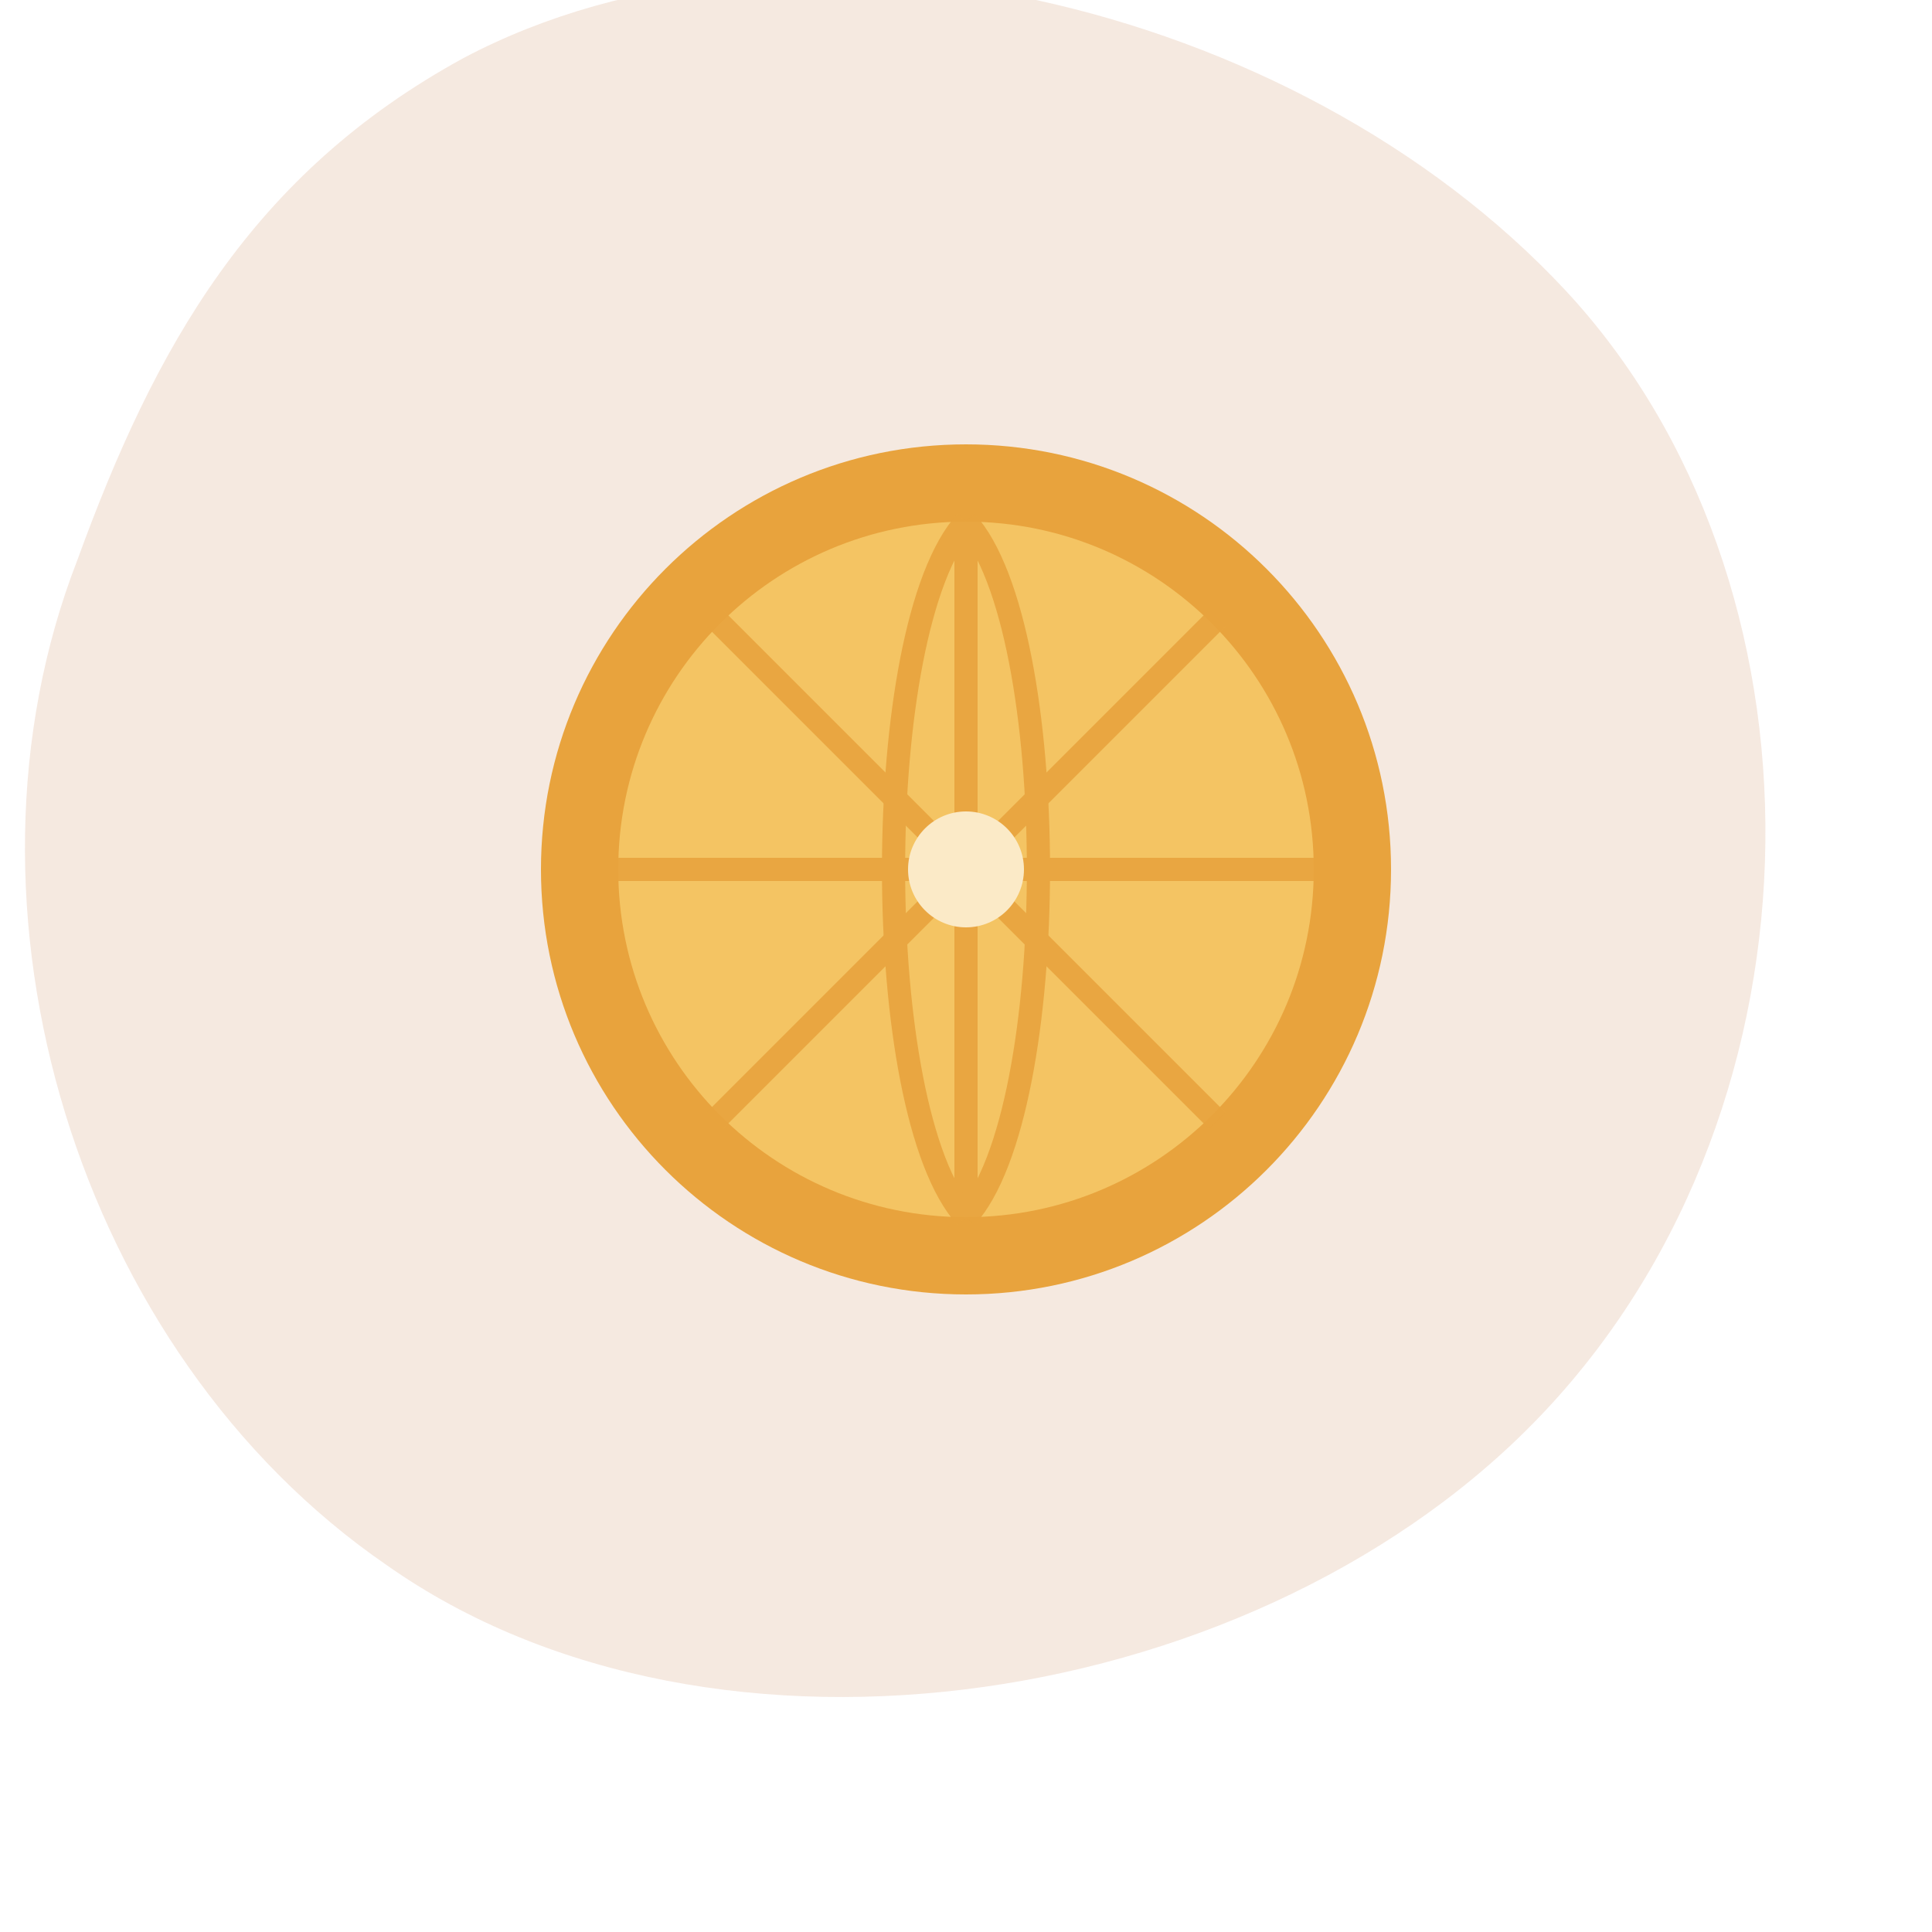
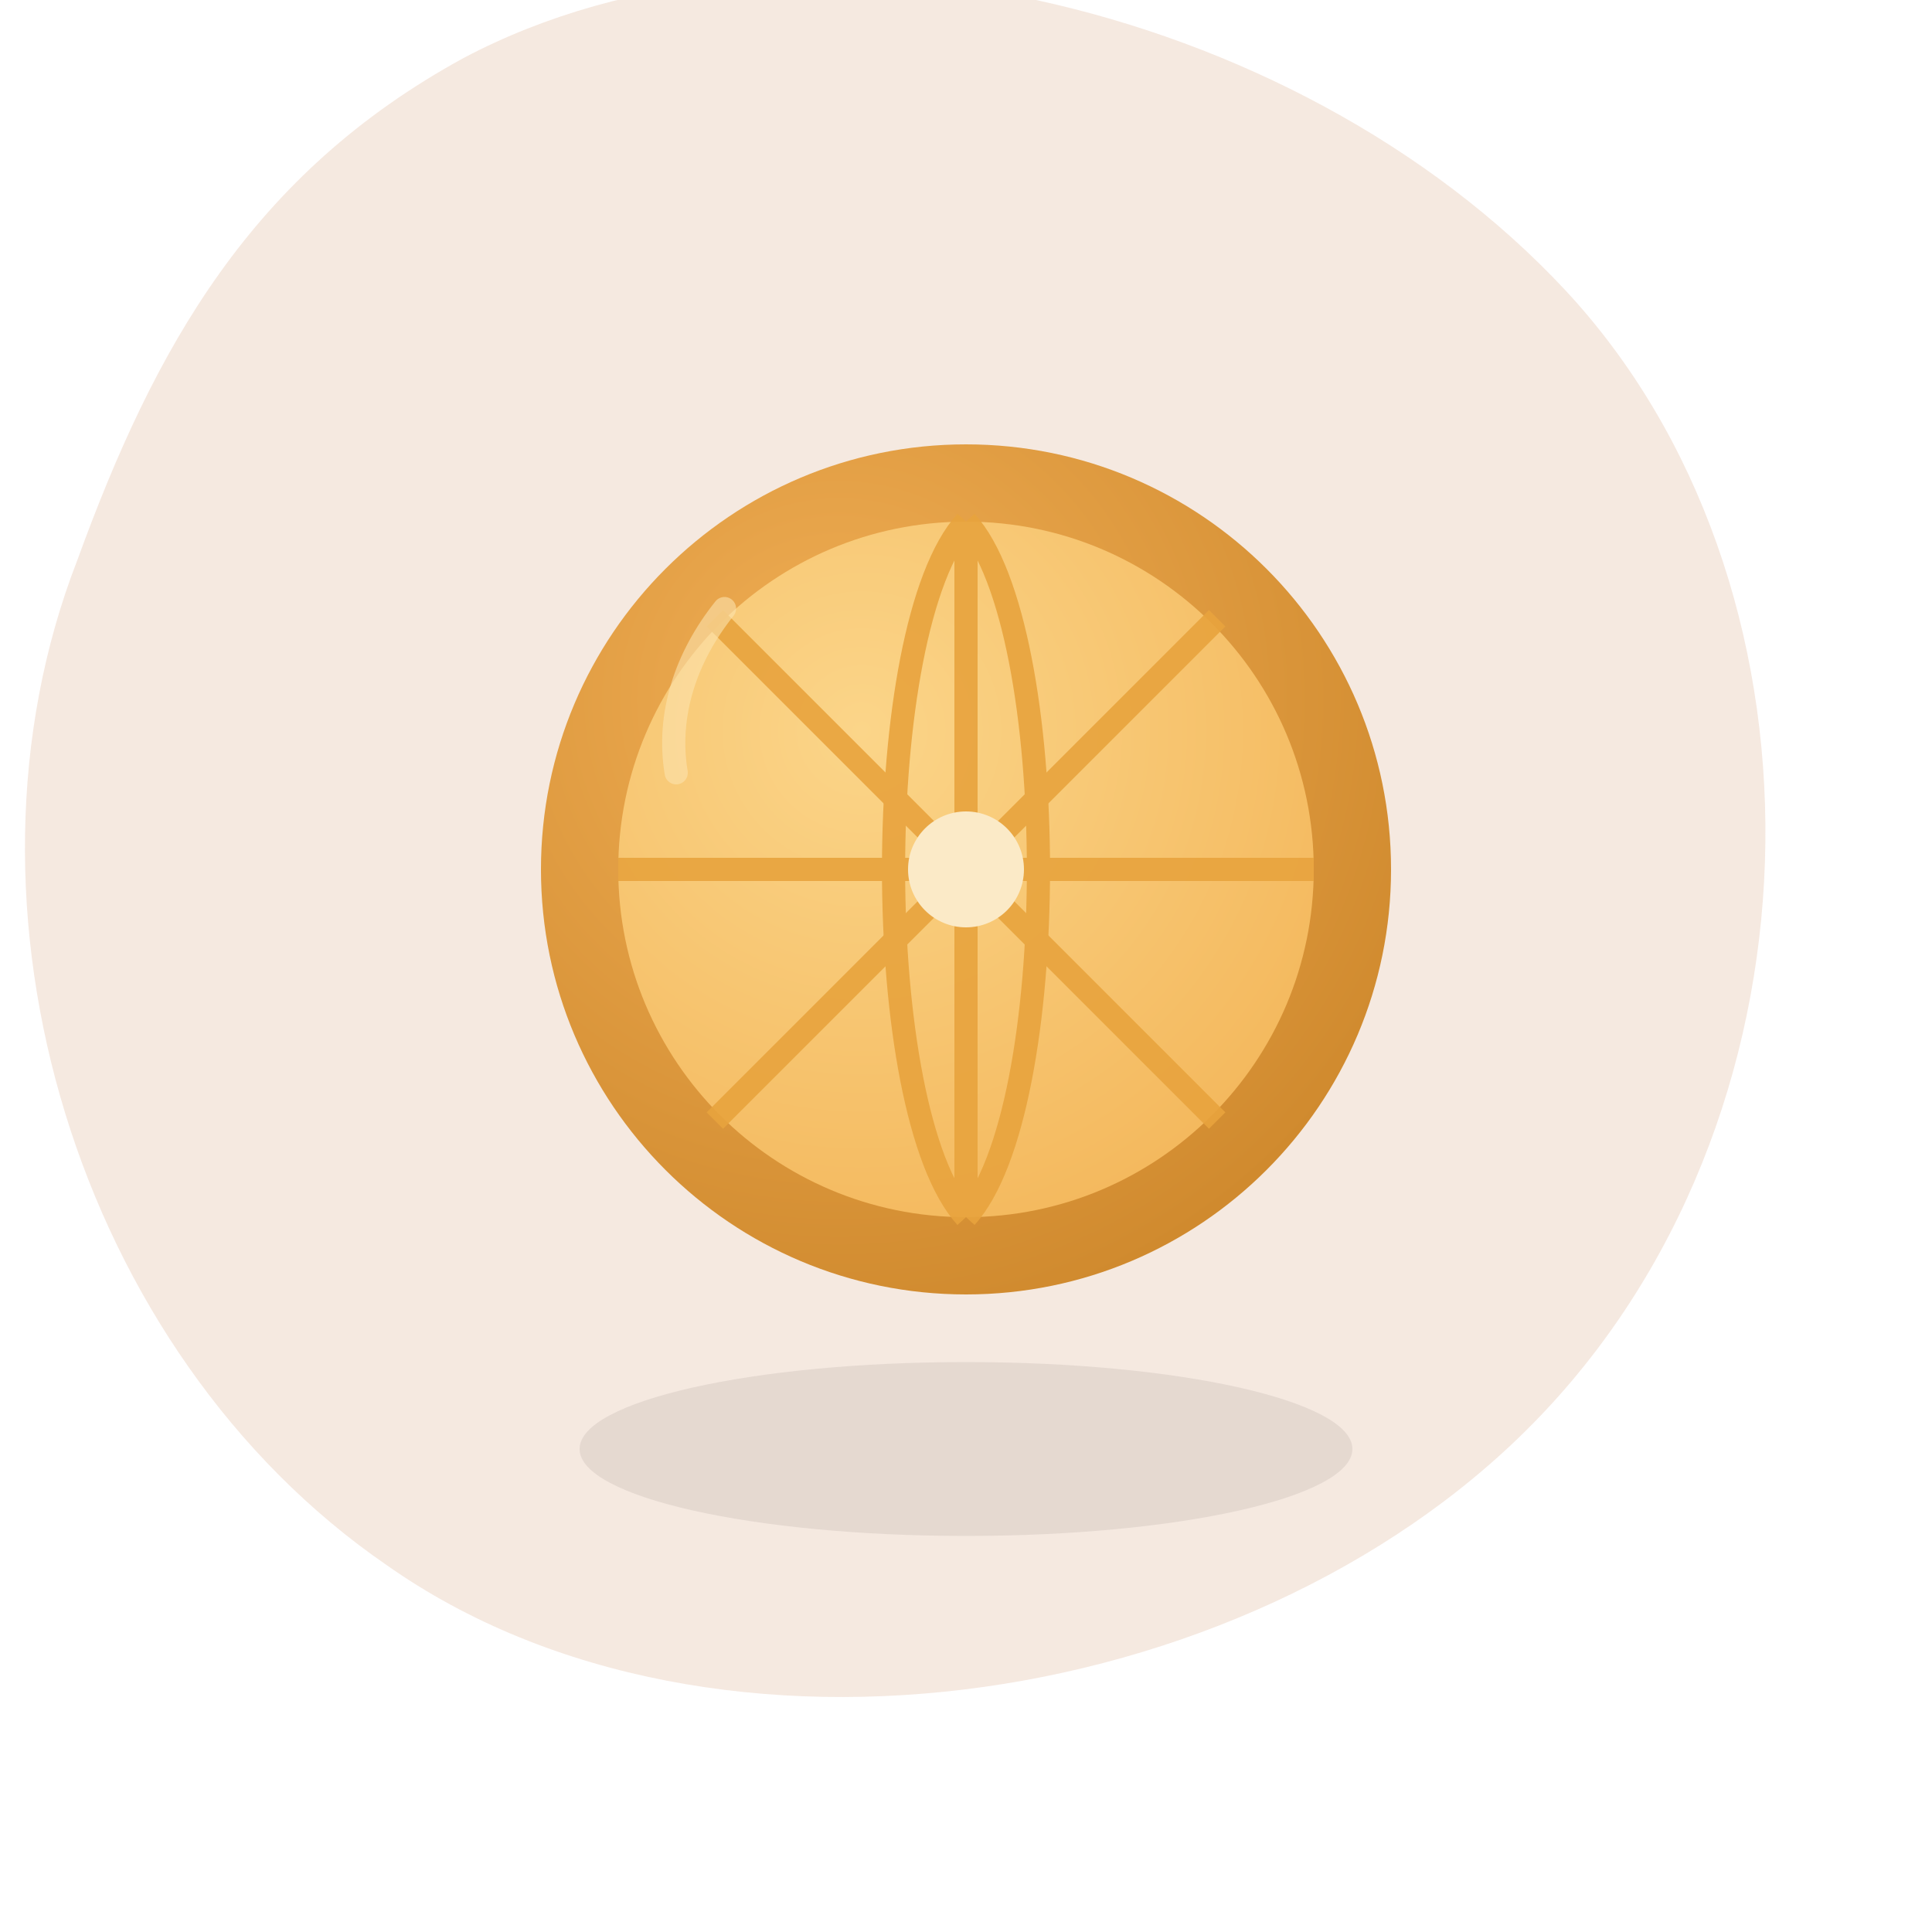
<svg xmlns="http://www.w3.org/2000/svg" viewBox="0 0 200 200" fill="none" aria-hidden="true">
  <path d="M48,6 C82,-12 134,0 162,30 C190,60 190,114 160,146 C131,177 74,186 40,162 C8,140 -6,94 8,58 C16,36 26,18 48,6 Z" fill="#C1703B" opacity=".16" />
+   <defs>
+     <radialGradient id="orPeel" cx="35%" cy="30%" r="75%">
+       <stop offset="0" stop-color="#F0AE55" />
+       <stop offset="1" stop-color="#D08A2E" />
+     </radialGradient>
+     <radialGradient id="orFlesh" cx="35%" cy="30%" r="75%">
+       <stop offset="0" stop-color="#FBD589" />
+       <stop offset="1" stop-color="#F4B95E" />
+     </radialGradient>
+   </defs>
+   <ellipse cx="100" cy="150" rx="40" ry="9" fill="#26161F" opacity=".08" />
  <g transform="translate(55,45)">
-     <circle cx="45" cy="45" r="44" fill="#E8A33D" />
-     <circle cx="45" cy="45" r="36" fill="#F4C463" />
+     <circle cx="45" cy="45" r="44" fill="url(#orPeel)" />
+     <circle cx="45" cy="45" r="36" fill="url(#orFlesh)" />
    <g stroke="#E8A33D" stroke-width="2.4" opacity=".9">
      <path d="M45 9 L45 81" />
      <path d="M9 45 L81 45" />
      <path d="M19 19 L71 71" />
      <path d="M71 19 L19 71" />
      <path d="M45 9 C55 20 55 70 45 81" />
      <path d="M45 9 C35 20 35 70 45 81" />
    </g>
    <circle cx="45" cy="45" r="6" fill="#FBEAC7" />
+     <path d="M20 18c-4 5-6 11-5 17" stroke="#FCE3AE" stroke-width="2.4" stroke-linecap="round" opacity=".6" />
  </g>
</svg>
